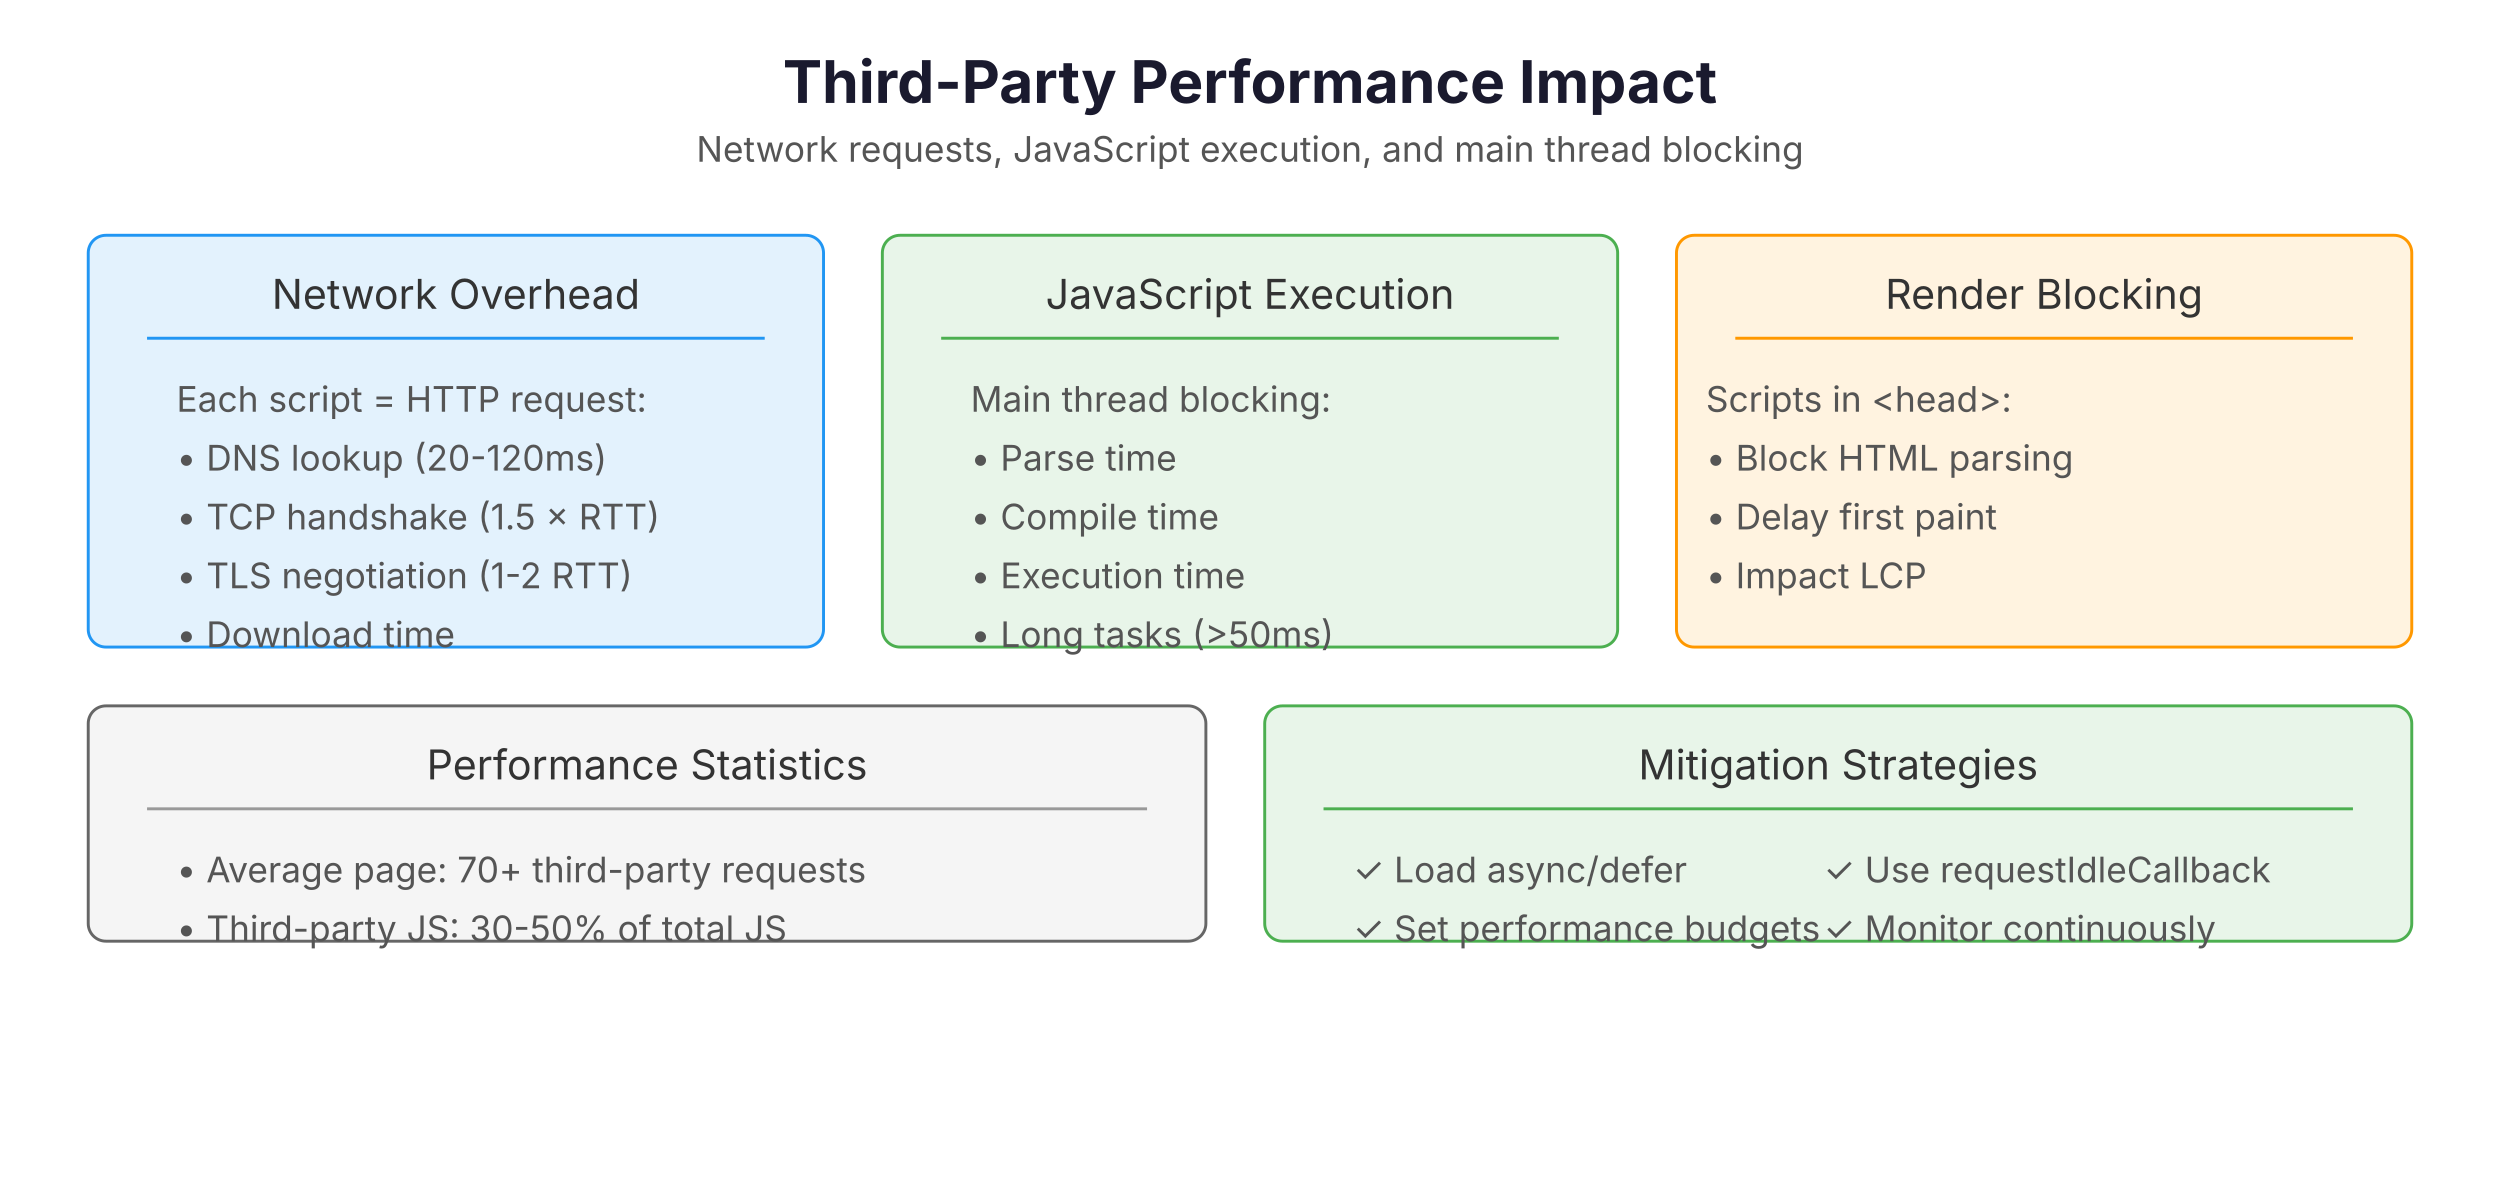
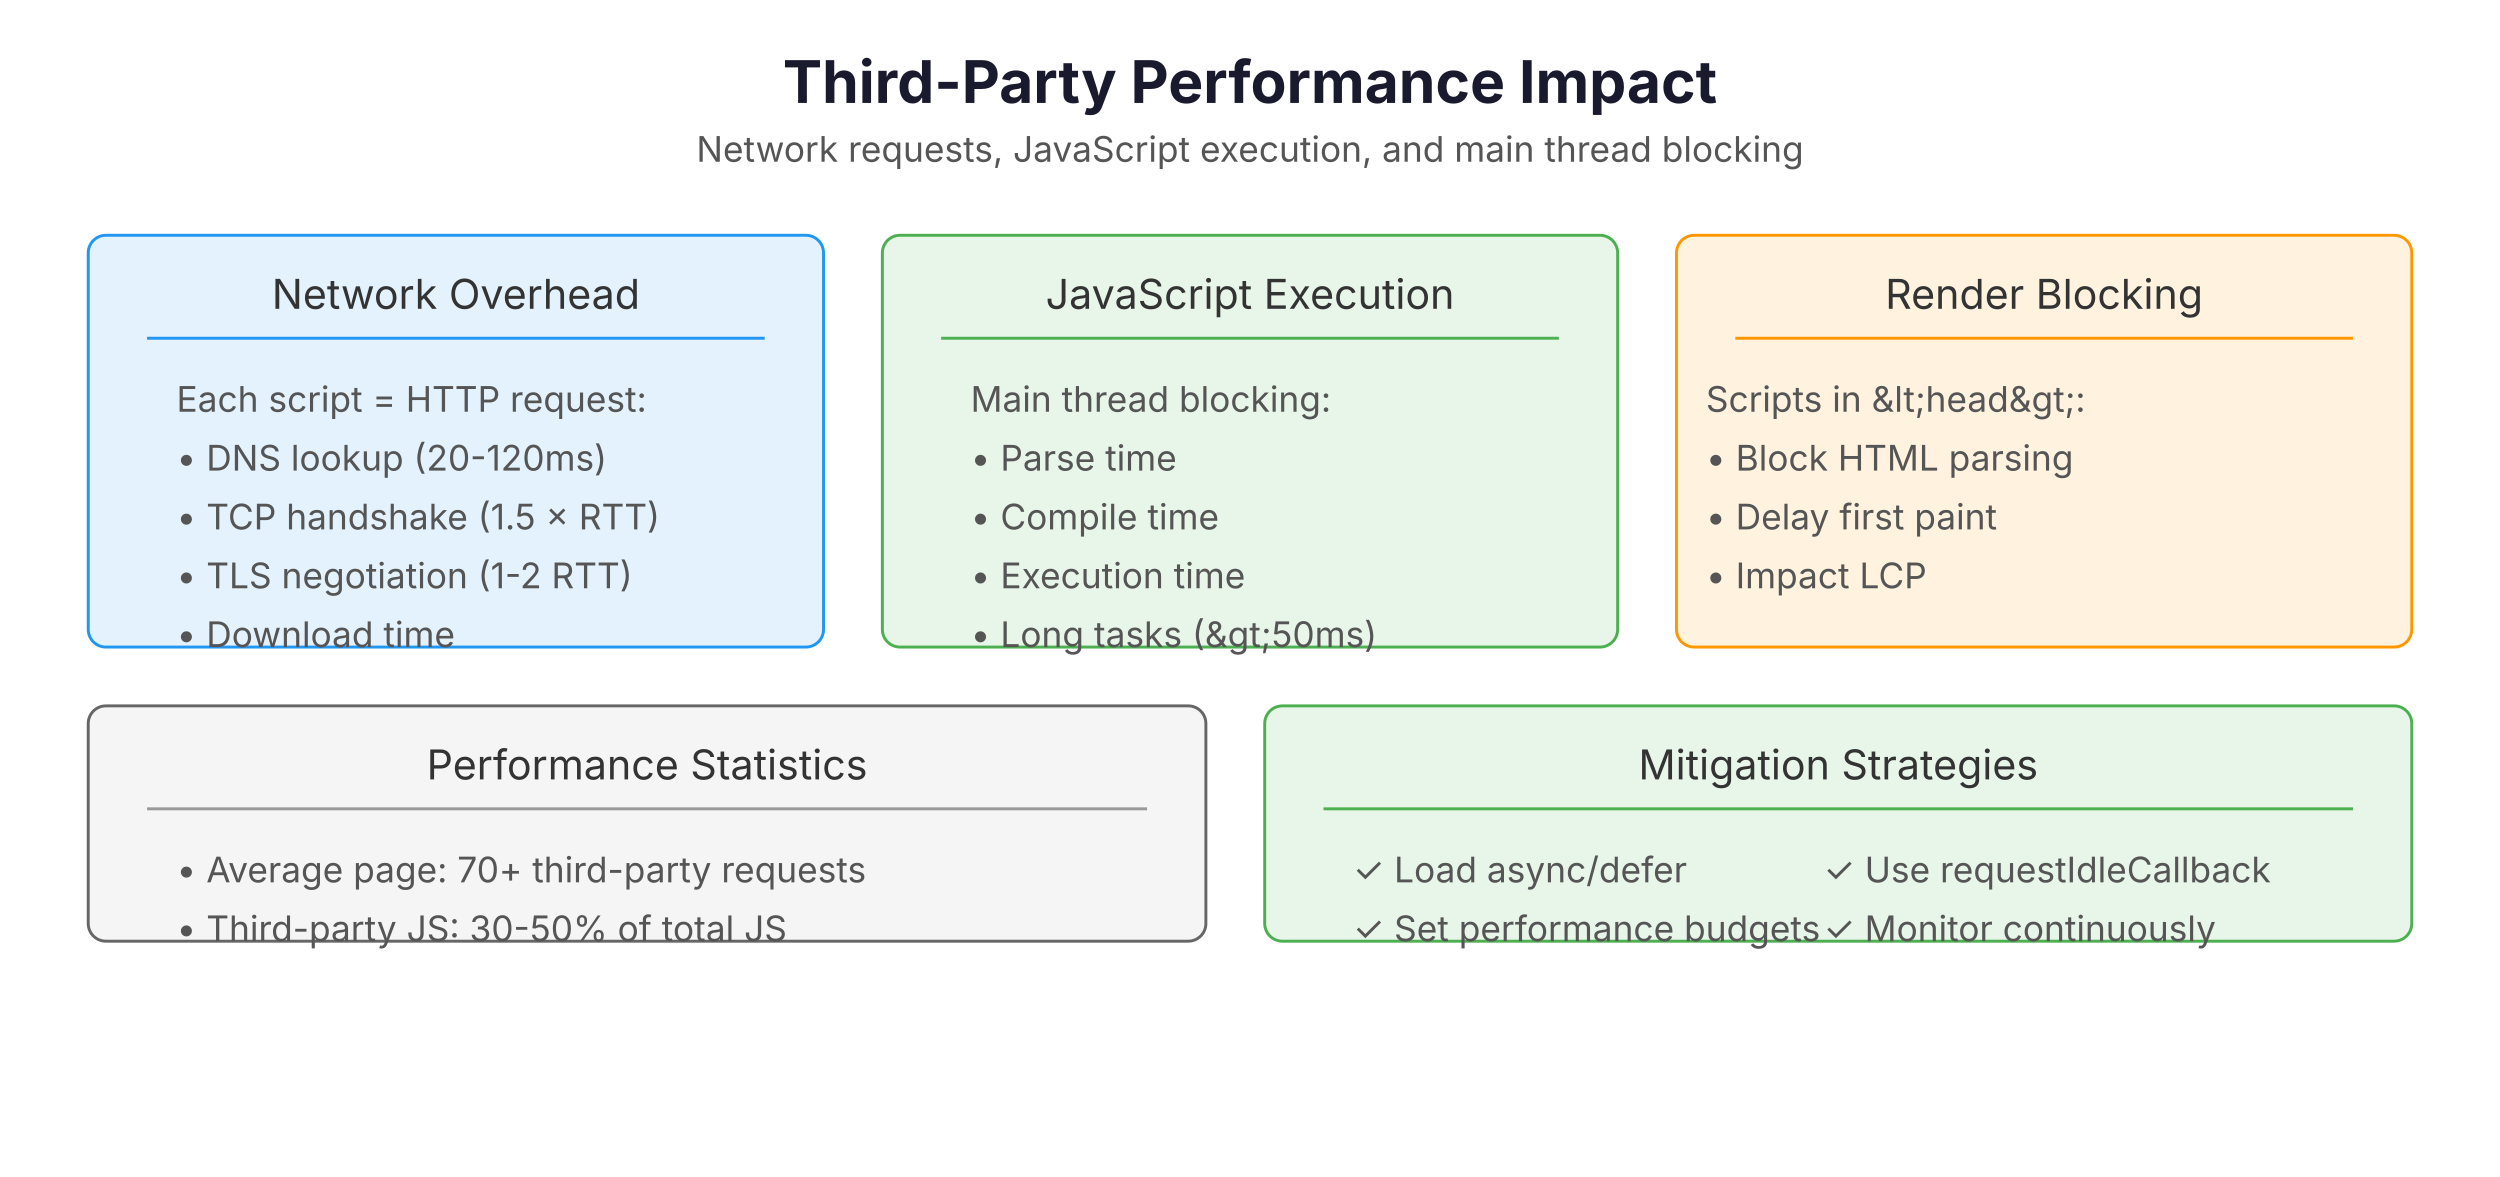
<svg xmlns="http://www.w3.org/2000/svg" viewBox="0 0 850 400">
  <defs>
    <style>
      .title { font: bold 20px system-ui, -apple-system, sans-serif; fill: #1a1a2e; }
      .label { font: 14px system-ui, -apple-system, sans-serif; fill: #333; }
      .small-label { font: 12px system-ui, -apple-system, sans-serif; fill: #555; }
      .box { fill: #f5f5f5; stroke: #666; stroke-width: 2; }
      .arrow { stroke: #666; stroke-width: 2; fill: none; marker-end: url(#arrowhead); }
    </style>
    <marker id="arrowhead" markerWidth="10" markerHeight="7" refX="9" refY="3.5" orient="auto">
      <polygon points="0 0, 10 3.5, 0 7" fill="#666" />
    </marker>
  </defs>
  <text x="425" y="35" text-anchor="middle" class="title">Third-Party Performance Impact</text>
  <text x="425" y="55" text-anchor="middle" class="small-label">Network requests, JavaScript execution, and main thread blocking</text>
  <rect x="30" y="80" width="250" height="140" fill="#e3f2fd" stroke="#2196f3" rx="6" />
  <text x="155" y="105" text-anchor="middle" class="label" font-weight="bold">Network Overhead</text>
  <line x1="50" y1="115" x2="260" y2="115" stroke="#2196f3" stroke-width="1" />
  <text x="60" y="140" text-anchor="start" class="small-label" font-weight="bold">Each script = HTTP request:</text>
  <text x="60" y="160" text-anchor="start" class="small-label">• DNS lookup (20-120ms)</text>
  <text x="60" y="180" text-anchor="start" class="small-label">• TCP handshake (1.5 × RTT)</text>
  <text x="60" y="200" text-anchor="start" class="small-label">• TLS negotiation (1-2 RTT)</text>
  <text x="60" y="220" text-anchor="start" class="small-label">• Download time</text>
  <rect x="300" y="80" width="250" height="140" fill="#e8f5e9" stroke="#4caf50" rx="6" />
  <text x="425" y="105" text-anchor="middle" class="label" font-weight="bold">JavaScript Execution</text>
  <line x1="320" y1="115" x2="530" y2="115" stroke="#4caf50" stroke-width="1" />
  <text x="330" y="140" text-anchor="start" class="small-label" font-weight="bold">Main thread blocking:</text>
  <text x="330" y="160" text-anchor="start" class="small-label">• Parse time</text>
  <text x="330" y="180" text-anchor="start" class="small-label">• Compile time</text>
  <text x="330" y="200" text-anchor="start" class="small-label">• Execution time</text>
-   <text x="330" y="220" text-anchor="start" class="small-label">• Long tasks (&gt;50ms)</text>
+   <text x="330" y="220" text-anchor="start" class="small-label">• Long tasks (&amp;gt;50ms)</text>
  <rect x="570" y="80" width="250" height="140" fill="#fff3e0" stroke="#ff9800" rx="6" />
  <text x="695" y="105" text-anchor="middle" class="label" font-weight="bold">Render Blocking</text>
  <line x1="590" y1="115" x2="800" y2="115" stroke="#ff9800" stroke-width="1" />
-   <text x="580" y="140" text-anchor="start" class="small-label" font-weight="bold">Scripts in &lt;head&gt;:</text>
+   <text x="580" y="140" text-anchor="start" class="small-label" font-weight="bold">Scripts in &amp;lt;head&amp;gt;:</text>
  <text x="580" y="160" text-anchor="start" class="small-label">• Block HTML parsing</text>
  <text x="580" y="180" text-anchor="start" class="small-label">• Delay first paint</text>
  <text x="580" y="200" text-anchor="start" class="small-label">• Impact LCP</text>
  <rect x="30" y="240" width="380" height="80" fill="#f5f5f5" stroke="#666" rx="6" />
  <text x="220" y="265" text-anchor="middle" class="label" font-weight="bold">Performance Statistics</text>
  <line x1="50" y1="275" x2="390" y2="275" stroke="#999" stroke-width="1" />
  <text x="60" y="300" text-anchor="start" class="small-label">• Average page: 70+ third-party requests</text>
  <text x="60" y="320" text-anchor="start" class="small-label">• Third-party JS: 30-50% of total JS</text>
  <rect x="430" y="240" width="390" height="80" fill="#e8f5e9" stroke="#4caf50" rx="6" />
  <text x="625" y="265" text-anchor="middle" class="label" font-weight="bold">Mitigation Strategies</text>
  <line x1="450" y1="275" x2="800" y2="275" stroke="#4caf50" stroke-width="1" />
  <text x="460" y="300" text-anchor="start" class="small-label" fill="#4caf50">✓ Load async/defer</text>
  <text x="620" y="300" text-anchor="start" class="small-label" fill="#4caf50">✓ Use requestIdleCallback</text>
  <text x="460" y="320" text-anchor="start" class="small-label" fill="#4caf50">✓ Set performance budgets</text>
  <text x="620" y="320" text-anchor="start" class="small-label" fill="#4caf50">✓ Monitor continuously</text>
</svg>
